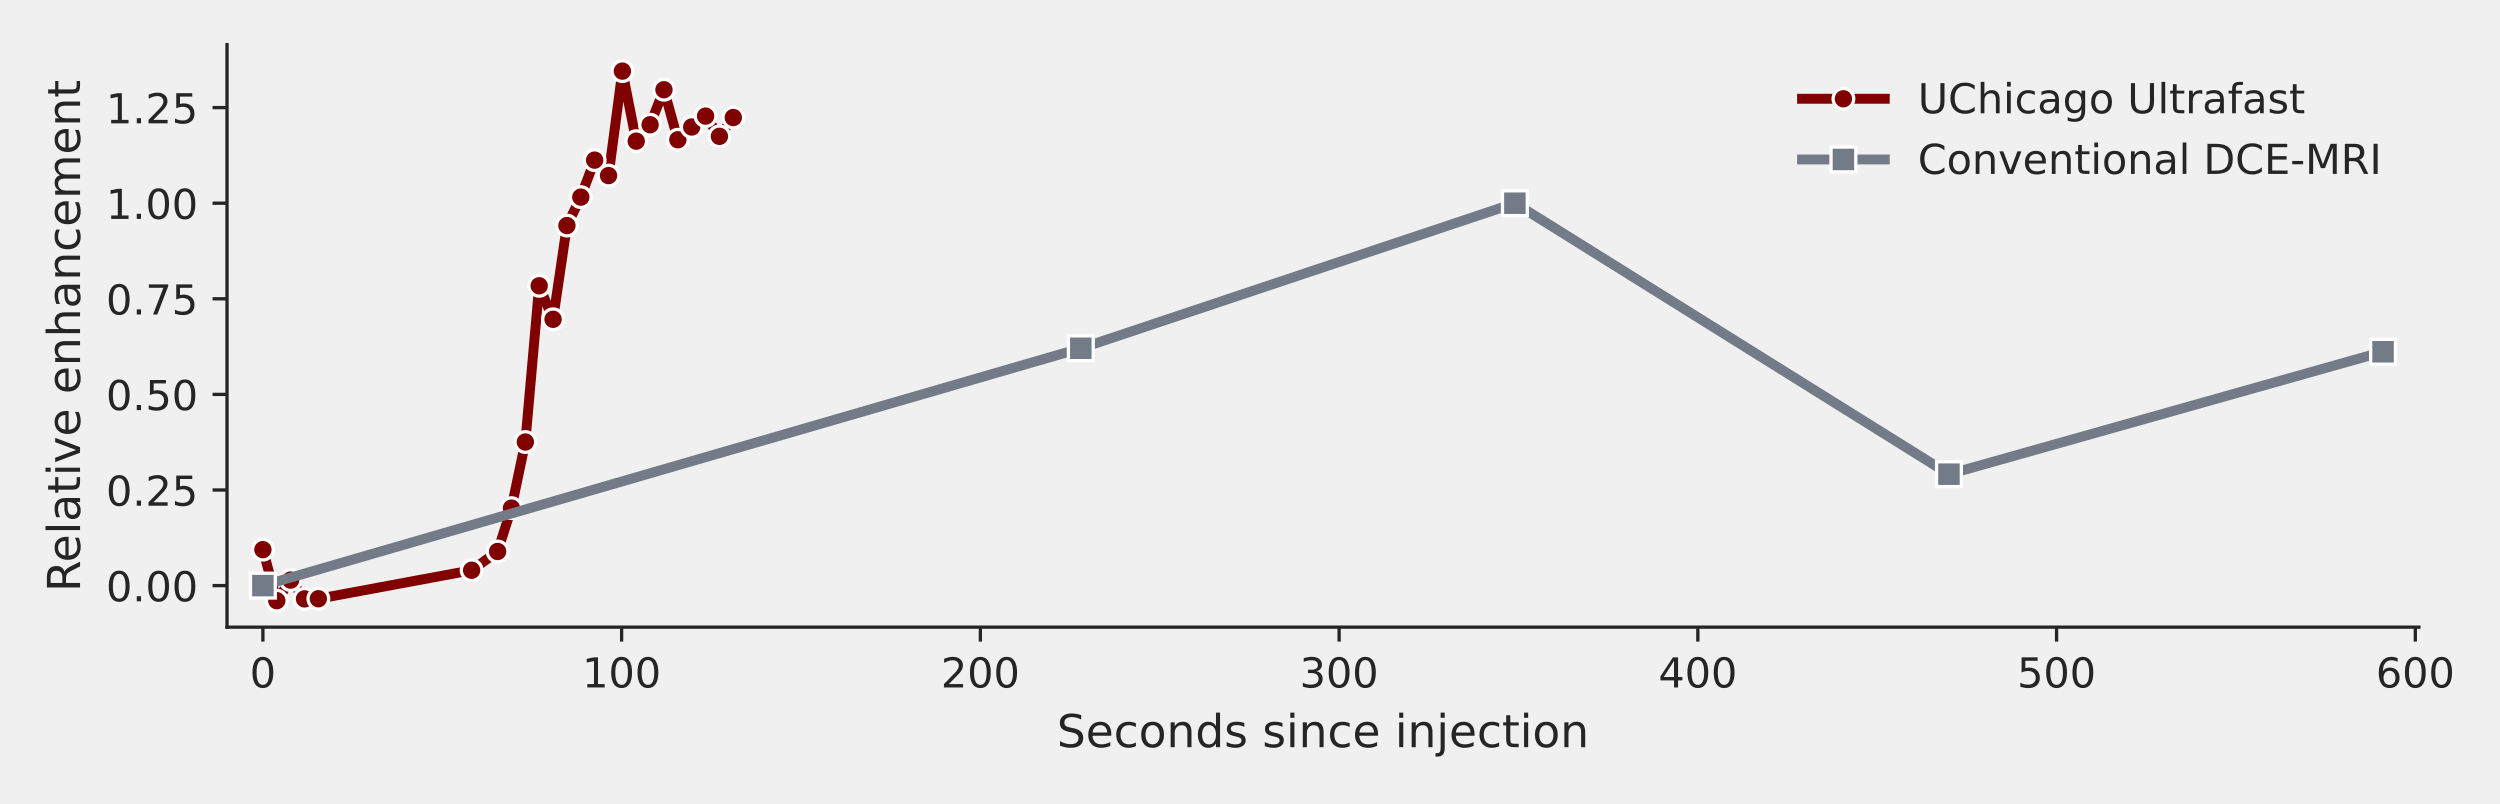
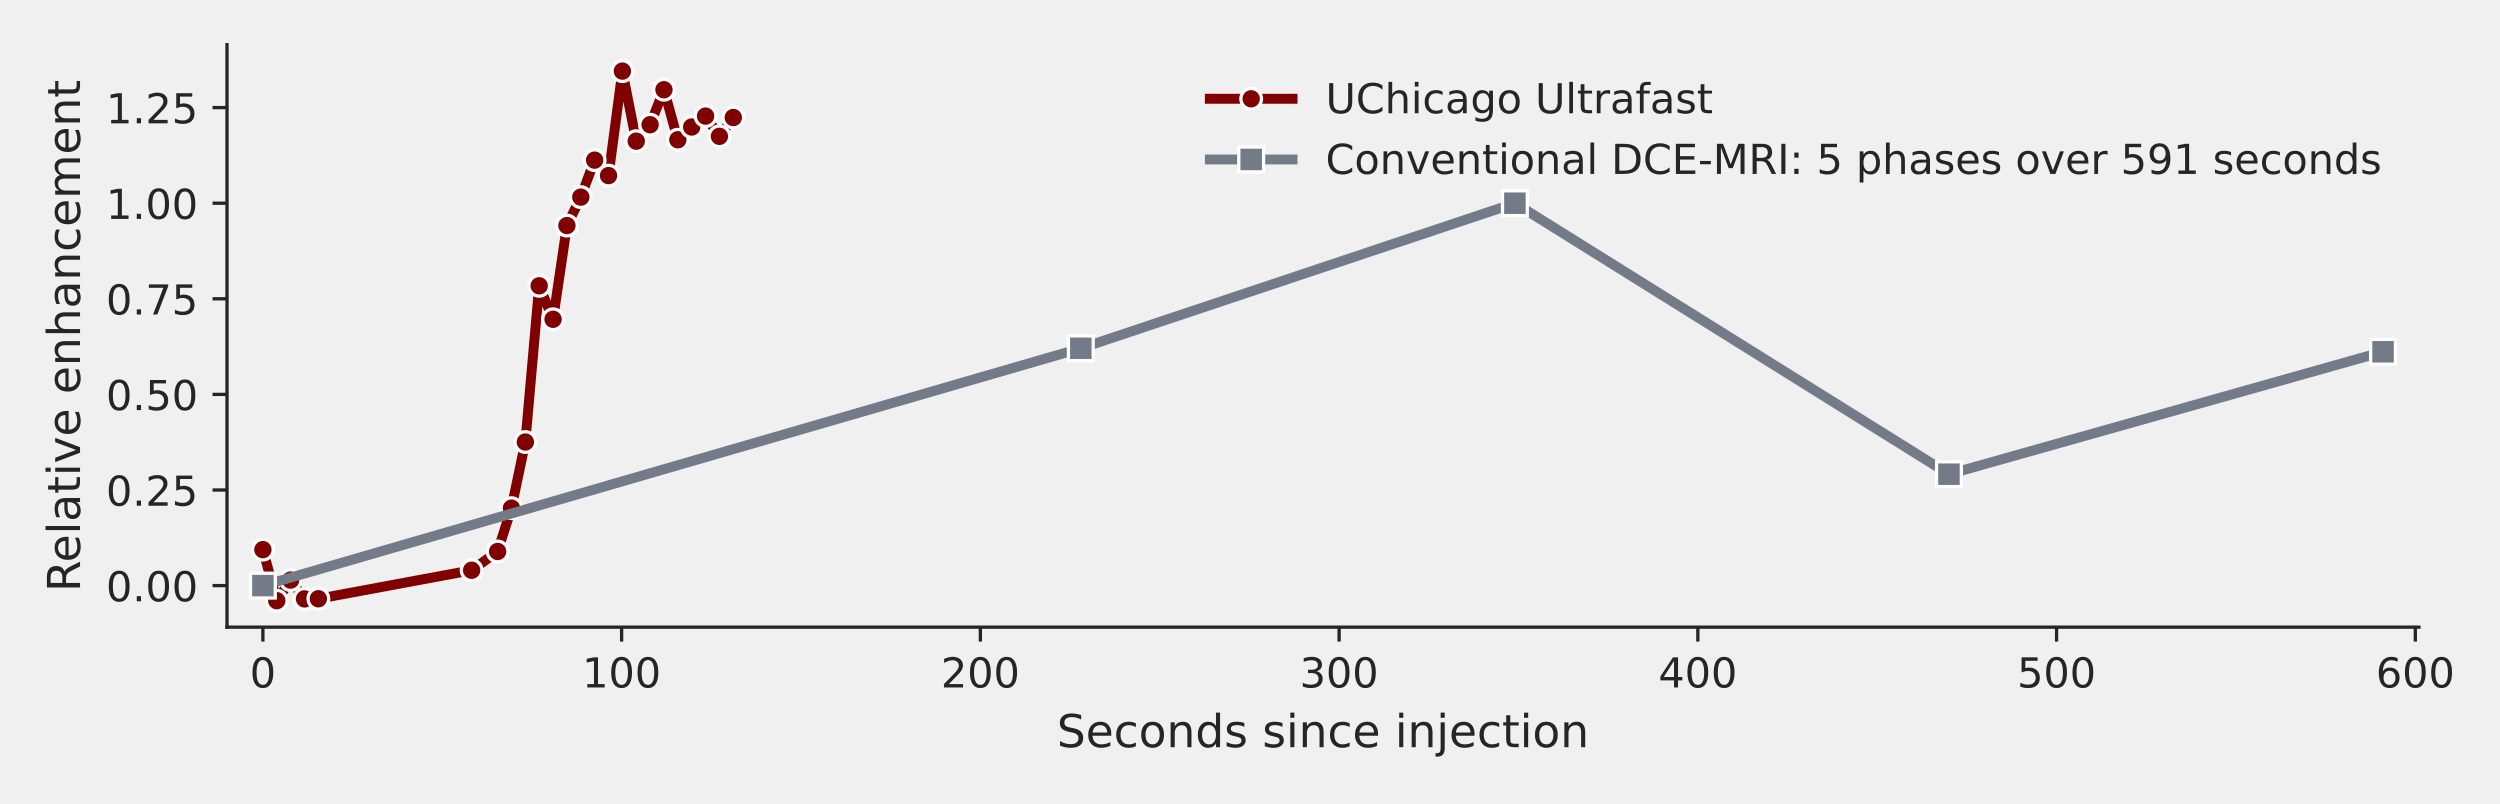
<svg xmlns="http://www.w3.org/2000/svg" xmlns:xlink="http://www.w3.org/1999/xlink" width="604.8pt" height="194.4pt" viewBox="0 0 604.8 194.4" version="1.1">
  <defs>
    <style type="text/css">*{stroke-linejoin: round; stroke-linecap: butt}</style>
  </defs>
  <g id="figure_1">
    <g id="patch_1">
      <path d="M 0 194.4  L 604.8 194.4  L 604.8 0  L 0 0  L 0 194.4  z " style="fill: none" />
    </g>
    <g id="axes_1">
      <g id="patch_2">
        <path d="M 54.92 151.72  L 585.182 151.72  L 585.182 10.8  L 54.92 10.8  L 54.92 151.72  z " style="fill: none" />
      </g>
      <g id="matplotlib.axis_1">
        <g id="xtick_1">
          <g id="line2d_1">
            <defs>
-               <path id="m7448706bf0" d="M 0 0  L 0 3.5  " style="stroke: #252525; stroke-width: 0.8" />
-             </defs>
-             <g>
-               <use xlink:href="#m7448706bf0" x="63.599" y="151.72" style="fill: #252525; stroke: #252525; stroke-width: 0.8" />
+               <path id="m798c599e7c" d="M 0 0  L 0 3.5  " style="stroke: #252525; stroke-width: 0.8" />
+             </defs>
+             <g>
+               <use xlink:href="#m798c599e7c" x="63.599" y="151.72" style="fill: #252525; stroke: #252525; stroke-width: 0.8" />
            </g>
          </g>
          <g id="text_1">
            <g style="fill: #252525" transform="translate(60.41734 166.3184) scale(0.1 -0.1)">
              <defs>
                <path id="DejaVuSans-30" d="M 2034 4250  Q 1547 4250 1301 3770  Q 1056 3291 1056 2328  Q 1056 1369 1301 889  Q 1547 409 2034 409  Q 2525 409 2770 889  Q 3016 1369 3016 2328  Q 3016 3291 2770 3770  Q 2525 4250 2034 4250  z M 2034 4750  Q 2819 4750 3233 4129  Q 3647 3509 3647 2328  Q 3647 1150 3233 529  Q 2819 -91 2034 -91  Q 1250 -91 836 529  Q 422 1150 422 2328  Q 422 3509 836 4129  Q 1250 4750 2034 4750  z " transform="scale(0.015625)" />
              </defs>
              <use xlink:href="#DejaVuSans-30" />
            </g>
          </g>
        </g>
        <g id="xtick_2">
          <g id="line2d_2">
            <g>
-               <use xlink:href="#m7448706bf0" x="150.385" y="151.72" style="fill: #252525; stroke: #252525; stroke-width: 0.8" />
+               <use xlink:href="#m798c599e7c" x="150.385" y="151.72" style="fill: #252525; stroke: #252525; stroke-width: 0.8" />
            </g>
          </g>
          <g id="text_2">
            <g style="fill: #252525" transform="translate(140.8408 166.3184) scale(0.1 -0.1)">
              <defs>
                <path id="DejaVuSans-31" d="M 794 531  L 1825 531  L 1825 4091  L 703 3866  L 703 4441  L 1819 4666  L 2450 4666  L 2450 531  L 3481 531  L 3481 0  L 794 0  L 794 531  z " transform="scale(0.015625)" />
              </defs>
              <use xlink:href="#DejaVuSans-31" />
              <use xlink:href="#DejaVuSans-30" x="63.623" />
              <use xlink:href="#DejaVuSans-30" x="127.246" />
            </g>
          </g>
        </g>
        <g id="xtick_3">
          <g id="line2d_3">
            <g>
-               <use xlink:href="#m7448706bf0" x="237.17" y="151.72" style="fill: #252525; stroke: #252525; stroke-width: 0.8" />
+               <use xlink:href="#m798c599e7c" x="237.17" y="151.72" style="fill: #252525; stroke: #252525; stroke-width: 0.8" />
            </g>
          </g>
          <g id="text_3">
            <g style="fill: #252525" transform="translate(227.6267 166.3184) scale(0.1 -0.1)">
              <defs>
                <path id="DejaVuSans-32" d="M 1228 531  L 3431 531  L 3431 0  L 469 0  L 469 531  Q 828 903 1448 1529  Q 2069 2156 2228 2338  Q 2531 2678 2651 2914  Q 2772 3150 2772 3378  Q 2772 3750 2511 3984  Q 2250 4219 1831 4219  Q 1534 4219 1204 4116  Q 875 4013 500 3803  L 500 4441  Q 881 4594 1212 4672  Q 1544 4750 1819 4750  Q 2544 4750 2975 4387  Q 3406 4025 3406 3419  Q 3406 3131 3298 2873  Q 3191 2616 2906 2266  Q 2828 2175 2409 1742  Q 1991 1309 1228 531  z " transform="scale(0.015625)" />
              </defs>
              <use xlink:href="#DejaVuSans-32" />
              <use xlink:href="#DejaVuSans-30" x="63.623" />
              <use xlink:href="#DejaVuSans-30" x="127.246" />
            </g>
          </g>
        </g>
        <g id="xtick_4">
          <g id="line2d_4">
            <g>
-               <use xlink:href="#m7448706bf0" x="323.956" y="151.72" style="fill: #252525; stroke: #252525; stroke-width: 0.8" />
+               <use xlink:href="#m798c599e7c" x="323.956" y="151.72" style="fill: #252525; stroke: #252525; stroke-width: 0.8" />
            </g>
          </g>
          <g id="text_4">
            <g style="fill: #252525" transform="translate(314.4127 166.3184) scale(0.1 -0.1)">
              <defs>
                <path id="DejaVuSans-33" d="M 2597 2516  Q 3050 2419 3304 2112  Q 3559 1806 3559 1356  Q 3559 666 3084 287  Q 2609 -91 1734 -91  Q 1441 -91 1130 -33  Q 819 25 488 141  L 488 750  Q 750 597 1062 519  Q 1375 441 1716 441  Q 2309 441 2620 675  Q 2931 909 2931 1356  Q 2931 1769 2642 2001  Q 2353 2234 1838 2234  L 1294 2234  L 1294 2753  L 1863 2753  Q 2328 2753 2575 2939  Q 2822 3125 2822 3475  Q 2822 3834 2567 4026  Q 2313 4219 1838 4219  Q 1578 4219 1281 4162  Q 984 4106 628 3988  L 628 4550  Q 988 4650 1302 4700  Q 1616 4750 1894 4750  Q 2613 4750 3031 4423  Q 3450 4097 3450 3541  Q 3450 3153 3228 2886  Q 3006 2619 2597 2516  z " transform="scale(0.015625)" />
              </defs>
              <use xlink:href="#DejaVuSans-33" />
              <use xlink:href="#DejaVuSans-30" x="63.623" />
              <use xlink:href="#DejaVuSans-30" x="127.246" />
            </g>
          </g>
        </g>
        <g id="xtick_5">
          <g id="line2d_5">
            <g>
-               <use xlink:href="#m7448706bf0" x="410.742" y="151.72" style="fill: #252525; stroke: #252525; stroke-width: 0.8" />
+               <use xlink:href="#m798c599e7c" x="410.742" y="151.72" style="fill: #252525; stroke: #252525; stroke-width: 0.8" />
            </g>
          </g>
          <g id="text_5">
            <g style="fill: #252525" transform="translate(401.1986 166.3184) scale(0.1 -0.1)">
              <defs>
                <path id="DejaVuSans-34" d="M 2419 4116  L 825 1625  L 2419 1625  L 2419 4116  z M 2253 4666  L 3047 4666  L 3047 1625  L 3713 1625  L 3713 1100  L 3047 1100  L 3047 0  L 2419 0  L 2419 1100  L 313 1100  L 313 1709  L 2253 4666  z " transform="scale(0.015625)" />
              </defs>
              <use xlink:href="#DejaVuSans-34" />
              <use xlink:href="#DejaVuSans-30" x="63.623" />
              <use xlink:href="#DejaVuSans-30" x="127.246" />
            </g>
          </g>
        </g>
        <g id="xtick_6">
          <g id="line2d_6">
            <g>
-               <use xlink:href="#m7448706bf0" x="497.528" y="151.72" style="fill: #252525; stroke: #252525; stroke-width: 0.8" />
+               <use xlink:href="#m798c599e7c" x="497.528" y="151.72" style="fill: #252525; stroke: #252525; stroke-width: 0.8" />
            </g>
          </g>
          <g id="text_6">
            <g style="fill: #252525" transform="translate(487.9846 166.3184) scale(0.1 -0.1)">
              <defs>
                <path id="DejaVuSans-35" d="M 691 4666  L 3169 4666  L 3169 4134  L 1269 4134  L 1269 2991  Q 1406 3038 1543 3061  Q 1681 3084 1819 3084  Q 2600 3084 3056 2656  Q 3513 2228 3513 1497  Q 3513 744 3044 326  Q 2575 -91 1722 -91  Q 1428 -91 1123 -41  Q 819 9 494 109  L 494 744  Q 775 591 1075 516  Q 1375 441 1709 441  Q 2250 441 2565 725  Q 2881 1009 2881 1497  Q 2881 1984 2565 2268  Q 2250 2553 1709 2553  Q 1456 2553 1204 2497  Q 953 2441 691 2322  L 691 4666  z " transform="scale(0.015625)" />
              </defs>
              <use xlink:href="#DejaVuSans-35" />
              <use xlink:href="#DejaVuSans-30" x="63.623" />
              <use xlink:href="#DejaVuSans-30" x="127.246" />
            </g>
          </g>
        </g>
        <g id="xtick_7">
          <g id="line2d_7">
            <g>
-               <use xlink:href="#m7448706bf0" x="584.314" y="151.72" style="fill: #252525; stroke: #252525; stroke-width: 0.8" />
+               <use xlink:href="#m798c599e7c" x="584.314" y="151.72" style="fill: #252525; stroke: #252525; stroke-width: 0.8" />
            </g>
          </g>
          <g id="text_7">
            <g style="fill: #252525" transform="translate(574.7705 166.3184) scale(0.1 -0.1)">
              <defs>
                <path id="DejaVuSans-36" d="M 2113 2584  Q 1688 2584 1439 2293  Q 1191 2003 1191 1497  Q 1191 994 1439 701  Q 1688 409 2113 409  Q 2538 409 2786 701  Q 3034 994 3034 1497  Q 3034 2003 2786 2293  Q 2538 2584 2113 2584  z M 3366 4563  L 3366 3988  Q 3128 4100 2886 4159  Q 2644 4219 2406 4219  Q 1781 4219 1451 3797  Q 1122 3375 1075 2522  Q 1259 2794 1537 2939  Q 1816 3084 2150 3084  Q 2853 3084 3261 2657  Q 3669 2231 3669 1497  Q 3669 778 3244 343  Q 2819 -91 2113 -91  Q 1303 -91 875 529  Q 447 1150 447 2328  Q 447 3434 972 4092  Q 1497 4750 2381 4750  Q 2619 4750 2861 4703  Q 3103 4656 3366 4563  z " transform="scale(0.015625)" />
              </defs>
              <use xlink:href="#DejaVuSans-36" />
              <use xlink:href="#DejaVuSans-30" x="63.623" />
              <use xlink:href="#DejaVuSans-30" x="127.246" />
            </g>
          </g>
        </g>
        <g id="text_8">
          <g style="fill: #252525" transform="translate(255.6753 180.7564) scale(0.11 -0.11)">
            <defs>
              <path id="DejaVuSans-53" d="M 3425 4513  L 3425 3897  Q 3066 4069 2747 4153  Q 2428 4238 2131 4238  Q 1616 4238 1336 4038  Q 1056 3838 1056 3469  Q 1056 3159 1242 3001  Q 1428 2844 1947 2747  L 2328 2669  Q 3034 2534 3370 2195  Q 3706 1856 3706 1288  Q 3706 609 3251 259  Q 2797 -91 1919 -91  Q 1588 -91 1214 -16  Q 841 59 441 206  L 441 856  Q 825 641 1194 531  Q 1563 422 1919 422  Q 2459 422 2753 634  Q 3047 847 3047 1241  Q 3047 1584 2836 1778  Q 2625 1972 2144 2069  L 1759 2144  Q 1053 2284 737 2584  Q 422 2884 422 3419  Q 422 4038 858 4394  Q 1294 4750 2059 4750  Q 2388 4750 2728 4690  Q 3069 4631 3425 4513  z " transform="scale(0.015625)" />
              <path id="DejaVuSans-65" d="M 3597 1894  L 3597 1613  L 953 1613  Q 991 1019 1311 708  Q 1631 397 2203 397  Q 2534 397 2845 478  Q 3156 559 3463 722  L 3463 178  Q 3153 47 2828 -22  Q 2503 -91 2169 -91  Q 1331 -91 842 396  Q 353 884 353 1716  Q 353 2575 817 3079  Q 1281 3584 2069 3584  Q 2775 3584 3186 3129  Q 3597 2675 3597 1894  z M 3022 2063  Q 3016 2534 2758 2815  Q 2500 3097 2075 3097  Q 1594 3097 1305 2825  Q 1016 2553 972 2059  L 3022 2063  z " transform="scale(0.015625)" />
              <path id="DejaVuSans-63" d="M 3122 3366  L 3122 2828  Q 2878 2963 2633 3030  Q 2388 3097 2138 3097  Q 1578 3097 1268 2742  Q 959 2388 959 1747  Q 959 1106 1268 751  Q 1578 397 2138 397  Q 2388 397 2633 464  Q 2878 531 3122 666  L 3122 134  Q 2881 22 2623 -34  Q 2366 -91 2075 -91  Q 1284 -91 818 406  Q 353 903 353 1747  Q 353 2603 823 3093  Q 1294 3584 2113 3584  Q 2378 3584 2631 3529  Q 2884 3475 3122 3366  z " transform="scale(0.015625)" />
              <path id="DejaVuSans-6f" d="M 1959 3097  Q 1497 3097 1228 2736  Q 959 2375 959 1747  Q 959 1119 1226 758  Q 1494 397 1959 397  Q 2419 397 2687 759  Q 2956 1122 2956 1747  Q 2956 2369 2687 2733  Q 2419 3097 1959 3097  z M 1959 3584  Q 2709 3584 3137 3096  Q 3566 2609 3566 1747  Q 3566 888 3137 398  Q 2709 -91 1959 -91  Q 1206 -91 779 398  Q 353 888 353 1747  Q 353 2609 779 3096  Q 1206 3584 1959 3584  z " transform="scale(0.015625)" />
              <path id="DejaVuSans-6e" d="M 3513 2113  L 3513 0  L 2938 0  L 2938 2094  Q 2938 2591 2744 2837  Q 2550 3084 2163 3084  Q 1697 3084 1428 2787  Q 1159 2491 1159 1978  L 1159 0  L 581 0  L 581 3500  L 1159 3500  L 1159 2956  Q 1366 3272 1645 3428  Q 1925 3584 2291 3584  Q 2894 3584 3203 3211  Q 3513 2838 3513 2113  z " transform="scale(0.015625)" />
              <path id="DejaVuSans-64" d="M 2906 2969  L 2906 4863  L 3481 4863  L 3481 0  L 2906 0  L 2906 525  Q 2725 213 2448 61  Q 2172 -91 1784 -91  Q 1150 -91 751 415  Q 353 922 353 1747  Q 353 2572 751 3078  Q 1150 3584 1784 3584  Q 2172 3584 2448 3432  Q 2725 3281 2906 2969  z M 947 1747  Q 947 1113 1208 752  Q 1469 391 1925 391  Q 2381 391 2643 752  Q 2906 1113 2906 1747  Q 2906 2381 2643 2742  Q 2381 3103 1925 3103  Q 1469 3103 1208 2742  Q 947 2381 947 1747  z " transform="scale(0.015625)" />
              <path id="DejaVuSans-73" d="M 2834 3397  L 2834 2853  Q 2591 2978 2328 3040  Q 2066 3103 1784 3103  Q 1356 3103 1142 2972  Q 928 2841 928 2578  Q 928 2378 1081 2264  Q 1234 2150 1697 2047  L 1894 2003  Q 2506 1872 2764 1633  Q 3022 1394 3022 966  Q 3022 478 2636 193  Q 2250 -91 1575 -91  Q 1294 -91 989 -36  Q 684 19 347 128  L 347 722  Q 666 556 975 473  Q 1284 391 1588 391  Q 1994 391 2212 530  Q 2431 669 2431 922  Q 2431 1156 2273 1281  Q 2116 1406 1581 1522  L 1381 1569  Q 847 1681 609 1914  Q 372 2147 372 2553  Q 372 3047 722 3315  Q 1072 3584 1716 3584  Q 2034 3584 2315 3537  Q 2597 3491 2834 3397  z " transform="scale(0.015625)" />
              <path id="DejaVuSans-20" transform="scale(0.015625)" />
              <path id="DejaVuSans-69" d="M 603 3500  L 1178 3500  L 1178 0  L 603 0  L 603 3500  z M 603 4863  L 1178 4863  L 1178 4134  L 603 4134  L 603 4863  z " transform="scale(0.015625)" />
              <path id="DejaVuSans-6a" d="M 603 3500  L 1178 3500  L 1178 -63  Q 1178 -731 923 -1031  Q 669 -1331 103 -1331  L -116 -1331  L -116 -844  L 38 -844  Q 366 -844 484 -692  Q 603 -541 603 -63  L 603 3500  z M 603 4863  L 1178 4863  L 1178 4134  L 603 4134  L 603 4863  z " transform="scale(0.015625)" />
              <path id="DejaVuSans-74" d="M 1172 4494  L 1172 3500  L 2356 3500  L 2356 3053  L 1172 3053  L 1172 1153  Q 1172 725 1289 603  Q 1406 481 1766 481  L 2356 481  L 2356 0  L 1766 0  Q 1100 0 847 248  Q 594 497 594 1153  L 594 3053  L 172 3053  L 172 3500  L 594 3500  L 594 4494  L 1172 4494  z " transform="scale(0.015625)" />
            </defs>
            <use xlink:href="#DejaVuSans-53" />
            <use xlink:href="#DejaVuSans-65" x="63.477" />
            <use xlink:href="#DejaVuSans-63" x="125" />
            <use xlink:href="#DejaVuSans-6f" x="179.98" />
            <use xlink:href="#DejaVuSans-6e" x="241.162" />
            <use xlink:href="#DejaVuSans-64" x="304.541" />
            <use xlink:href="#DejaVuSans-73" x="368.018" />
            <use xlink:href="#DejaVuSans-20" x="420.117" />
            <use xlink:href="#DejaVuSans-73" x="451.904" />
            <use xlink:href="#DejaVuSans-69" x="504.004" />
            <use xlink:href="#DejaVuSans-6e" x="531.787" />
            <use xlink:href="#DejaVuSans-63" x="595.166" />
            <use xlink:href="#DejaVuSans-65" x="650.146" />
            <use xlink:href="#DejaVuSans-20" x="711.67" />
            <use xlink:href="#DejaVuSans-69" x="743.457" />
            <use xlink:href="#DejaVuSans-6e" x="771.24" />
            <use xlink:href="#DejaVuSans-6a" x="834.619" />
            <use xlink:href="#DejaVuSans-65" x="862.402" />
            <use xlink:href="#DejaVuSans-63" x="923.926" />
            <use xlink:href="#DejaVuSans-74" x="978.906" />
            <use xlink:href="#DejaVuSans-69" x="1018.115" />
            <use xlink:href="#DejaVuSans-6f" x="1045.898" />
            <use xlink:href="#DejaVuSans-6e" x="1107.08" />
          </g>
        </g>
      </g>
      <g id="matplotlib.axis_2">
        <g id="ytick_1">
          <g id="line2d_8">
            <defs>
-               <path id="mb93d630fd1" d="M 0 0  L -3.5 0  " style="stroke: #252525; stroke-width: 0.8" />
-             </defs>
-             <g>
-               <use xlink:href="#mb93d630fd1" x="54.92" y="141.67" style="fill: #252525; stroke: #252525; stroke-width: 0.8" />
+               <path id="mb9d40b443a" d="M 0 0  L -3.5 0  " style="stroke: #252525; stroke-width: 0.8" />
+             </defs>
+             <g>
+               <use xlink:href="#mb9d40b443a" x="54.92" y="141.67" style="fill: #252525; stroke: #252525; stroke-width: 0.8" />
            </g>
          </g>
          <g id="text_9">
            <g style="fill: #252525" transform="translate(25.65438 145.4688) scale(0.1 -0.1)">
              <defs>
                <path id="DejaVuSans-2e" d="M 684 794  L 1344 794  L 1344 0  L 684 0  L 684 794  z " transform="scale(0.015625)" />
              </defs>
              <use xlink:href="#DejaVuSans-30" />
              <use xlink:href="#DejaVuSans-2e" x="63.623" />
              <use xlink:href="#DejaVuSans-30" x="95.41" />
              <use xlink:href="#DejaVuSans-30" x="159.033" />
            </g>
          </g>
        </g>
        <g id="ytick_2">
          <g id="line2d_9">
            <g>
-               <use xlink:href="#mb93d630fd1" x="54.92" y="118.542" style="fill: #252525; stroke: #252525; stroke-width: 0.8" />
+               <use xlink:href="#mb9d40b443a" x="54.92" y="118.542" style="fill: #252525; stroke: #252525; stroke-width: 0.8" />
            </g>
          </g>
          <g id="text_10">
            <g style="fill: #252525" transform="translate(25.65438 122.3411) scale(0.1 -0.1)">
              <use xlink:href="#DejaVuSans-30" />
              <use xlink:href="#DejaVuSans-2e" x="63.623" />
              <use xlink:href="#DejaVuSans-32" x="95.41" />
              <use xlink:href="#DejaVuSans-35" x="159.033" />
            </g>
          </g>
        </g>
        <g id="ytick_3">
          <g id="line2d_10">
            <g>
-               <use xlink:href="#mb93d630fd1" x="54.92" y="95.414" style="fill: #252525; stroke: #252525; stroke-width: 0.8" />
+               <use xlink:href="#mb9d40b443a" x="54.92" y="95.414" style="fill: #252525; stroke: #252525; stroke-width: 0.8" />
            </g>
          </g>
          <g id="text_11">
            <g style="fill: #252525" transform="translate(25.65438 99.21339) scale(0.1 -0.1)">
              <use xlink:href="#DejaVuSans-30" />
              <use xlink:href="#DejaVuSans-2e" x="63.623" />
              <use xlink:href="#DejaVuSans-35" x="95.41" />
              <use xlink:href="#DejaVuSans-30" x="159.033" />
            </g>
          </g>
        </g>
        <g id="ytick_4">
          <g id="line2d_11">
            <g>
-               <use xlink:href="#mb93d630fd1" x="54.92" y="72.286" style="fill: #252525; stroke: #252525; stroke-width: 0.8" />
+               <use xlink:href="#mb9d40b443a" x="54.92" y="72.286" style="fill: #252525; stroke: #252525; stroke-width: 0.8" />
            </g>
          </g>
          <g id="text_12">
            <g style="fill: #252525" transform="translate(25.65438 76.08566) scale(0.1 -0.1)">
              <defs>
                <path id="DejaVuSans-37" d="M 525 4666  L 3525 4666  L 3525 4397  L 1831 0  L 1172 0  L 2766 4134  L 525 4134  L 525 4666  z " transform="scale(0.015625)" />
              </defs>
              <use xlink:href="#DejaVuSans-30" />
              <use xlink:href="#DejaVuSans-2e" x="63.623" />
              <use xlink:href="#DejaVuSans-37" x="95.41" />
              <use xlink:href="#DejaVuSans-35" x="159.033" />
            </g>
          </g>
        </g>
        <g id="ytick_5">
          <g id="line2d_12">
            <g>
-               <use xlink:href="#mb93d630fd1" x="54.92" y="49.159" style="fill: #252525; stroke: #252525; stroke-width: 0.8" />
+               <use xlink:href="#mb9d40b443a" x="54.92" y="49.159" style="fill: #252525; stroke: #252525; stroke-width: 0.8" />
            </g>
          </g>
          <g id="text_13">
            <g style="fill: #252525" transform="translate(25.65438 52.95794) scale(0.1 -0.1)">
              <use xlink:href="#DejaVuSans-31" />
              <use xlink:href="#DejaVuSans-2e" x="63.623" />
              <use xlink:href="#DejaVuSans-30" x="95.41" />
              <use xlink:href="#DejaVuSans-30" x="159.033" />
            </g>
          </g>
        </g>
        <g id="ytick_6">
          <g id="line2d_13">
            <g>
-               <use xlink:href="#mb93d630fd1" x="54.92" y="26.031" style="fill: #252525; stroke: #252525; stroke-width: 0.8" />
+               <use xlink:href="#mb9d40b443a" x="54.92" y="26.031" style="fill: #252525; stroke: #252525; stroke-width: 0.8" />
            </g>
          </g>
          <g id="text_14">
            <g style="fill: #252525" transform="translate(25.65438 29.83021) scale(0.1 -0.1)">
              <use xlink:href="#DejaVuSans-31" />
              <use xlink:href="#DejaVuSans-2e" x="63.623" />
              <use xlink:href="#DejaVuSans-32" x="95.41" />
              <use xlink:href="#DejaVuSans-35" x="159.033" />
            </g>
          </g>
        </g>
        <g id="text_15">
          <g style="fill: #252525" transform="translate(19.36672 143.1917) rotate(-90) scale(0.11 -0.11)">
            <defs>
              <path id="DejaVuSans-52" d="M 2841 2188  Q 3044 2119 3236 1894  Q 3428 1669 3622 1275  L 4263 0  L 3584 0  L 2988 1197  Q 2756 1666 2539 1819  Q 2322 1972 1947 1972  L 1259 1972  L 1259 0  L 628 0  L 628 4666  L 2053 4666  Q 2853 4666 3247 4331  Q 3641 3997 3641 3322  Q 3641 2881 3436 2590  Q 3231 2300 2841 2188  z M 1259 4147  L 1259 2491  L 2053 2491  Q 2509 2491 2742 2702  Q 2975 2913 2975 3322  Q 2975 3731 2742 3939  Q 2509 4147 2053 4147  L 1259 4147  z " transform="scale(0.015625)" />
              <path id="DejaVuSans-6c" d="M 603 4863  L 1178 4863  L 1178 0  L 603 0  L 603 4863  z " transform="scale(0.015625)" />
              <path id="DejaVuSans-61" d="M 2194 1759  Q 1497 1759 1228 1600  Q 959 1441 959 1056  Q 959 750 1161 570  Q 1363 391 1709 391  Q 2188 391 2477 730  Q 2766 1069 2766 1631  L 2766 1759  L 2194 1759  z M 3341 1997  L 3341 0  L 2766 0  L 2766 531  Q 2569 213 2275 61  Q 1981 -91 1556 -91  Q 1019 -91 701 211  Q 384 513 384 1019  Q 384 1609 779 1909  Q 1175 2209 1959 2209  L 2766 2209  L 2766 2266  Q 2766 2663 2505 2880  Q 2244 3097 1772 3097  Q 1472 3097 1187 3025  Q 903 2953 641 2809  L 641 3341  Q 956 3463 1253 3523  Q 1550 3584 1831 3584  Q 2591 3584 2966 3190  Q 3341 2797 3341 1997  z " transform="scale(0.015625)" />
              <path id="DejaVuSans-76" d="M 191 3500  L 800 3500  L 1894 563  L 2988 3500  L 3597 3500  L 2284 0  L 1503 0  L 191 3500  z " transform="scale(0.015625)" />
              <path id="DejaVuSans-68" d="M 3513 2113  L 3513 0  L 2938 0  L 2938 2094  Q 2938 2591 2744 2837  Q 2550 3084 2163 3084  Q 1697 3084 1428 2787  Q 1159 2491 1159 1978  L 1159 0  L 581 0  L 581 4863  L 1159 4863  L 1159 2956  Q 1366 3272 1645 3428  Q 1925 3584 2291 3584  Q 2894 3584 3203 3211  Q 3513 2838 3513 2113  z " transform="scale(0.015625)" />
              <path id="DejaVuSans-6d" d="M 3328 2828  Q 3544 3216 3844 3400  Q 4144 3584 4550 3584  Q 5097 3584 5394 3201  Q 5691 2819 5691 2113  L 5691 0  L 5113 0  L 5113 2094  Q 5113 2597 4934 2840  Q 4756 3084 4391 3084  Q 3944 3084 3684 2787  Q 3425 2491 3425 1978  L 3425 0  L 2847 0  L 2847 2094  Q 2847 2600 2669 2842  Q 2491 3084 2119 3084  Q 1678 3084 1418 2786  Q 1159 2488 1159 1978  L 1159 0  L 581 0  L 581 3500  L 1159 3500  L 1159 2956  Q 1356 3278 1631 3431  Q 1906 3584 2284 3584  Q 2666 3584 2933 3390  Q 3200 3197 3328 2828  z " transform="scale(0.015625)" />
            </defs>
            <use xlink:href="#DejaVuSans-52" />
            <use xlink:href="#DejaVuSans-65" x="64.982" />
            <use xlink:href="#DejaVuSans-6c" x="126.506" />
            <use xlink:href="#DejaVuSans-61" x="154.289" />
            <use xlink:href="#DejaVuSans-74" x="215.568" />
            <use xlink:href="#DejaVuSans-69" x="254.777" />
            <use xlink:href="#DejaVuSans-76" x="282.561" />
            <use xlink:href="#DejaVuSans-65" x="341.74" />
            <use xlink:href="#DejaVuSans-20" x="403.264" />
            <use xlink:href="#DejaVuSans-65" x="435.051" />
            <use xlink:href="#DejaVuSans-6e" x="496.574" />
            <use xlink:href="#DejaVuSans-68" x="559.953" />
            <use xlink:href="#DejaVuSans-61" x="623.332" />
            <use xlink:href="#DejaVuSans-6e" x="684.611" />
            <use xlink:href="#DejaVuSans-63" x="747.99" />
            <use xlink:href="#DejaVuSans-65" x="802.971" />
            <use xlink:href="#DejaVuSans-6d" x="864.494" />
            <use xlink:href="#DejaVuSans-65" x="961.906" />
            <use xlink:href="#DejaVuSans-6e" x="1023.43" />
            <use xlink:href="#DejaVuSans-74" x="1086.809" />
          </g>
        </g>
      </g>
      <g id="patch_3">
        <path d="M 54.92 151.72  L 54.92 10.8  " style="fill: none; stroke: #252525; stroke-width: 0.8; stroke-linejoin: miter; stroke-linecap: square" />
      </g>
      <g id="patch_4">
        <path d="M 54.92 151.72  L 585.182 151.72  " style="fill: none; stroke: #252525; stroke-width: 0.8; stroke-linejoin: miter; stroke-linecap: square" />
      </g>
      <g id="line2d_14">
-         <path d="M 63.599 132.969  L 66.957 145.315  L 70.307 140.332  L 73.666 144.883  L 77.016 144.849  L 114.099 137.953  L 120.383 133.418  L 123.733 122.934  L 127.091 106.934  L 130.441 69.139  L 133.8 77.243  L 137.15 54.57  L 140.508 47.69  L 143.858 38.741  L 147.217 42.482  L 150.567 17.205  L 153.917 34.154  L 157.275 30.172  L 160.625 21.706  L 163.984 33.81  L 167.334 30.723  L 170.692 28.086  L 174.042 32.982  L 177.401 28.431  " clip-path="url(#pd6e0d0abf7)" style="fill: none; stroke: #800000; stroke-width: 2.4; stroke-linecap: square" />
+         <path d="M 63.599 132.969  L 66.957 145.315  L 70.307 140.332  L 73.666 144.883  L 77.016 144.849  L 114.099 137.953  L 120.383 133.418  L 123.733 122.934  L 127.091 106.934  L 130.441 69.139  L 133.8 77.243  L 137.15 54.57  L 140.508 47.69  L 143.858 38.741  L 147.217 42.482  L 150.567 17.205  L 153.917 34.154  L 157.275 30.172  L 160.625 21.706  L 163.984 33.81  L 167.334 30.723  L 170.692 28.086  L 174.042 32.982  L 177.401 28.431  " clip-path="url(#p85efd69f2c)" style="fill: none; stroke: #800000; stroke-width: 2.4; stroke-linecap: square" />
        <defs>
-           <path id="m8b494db0bf" d="M 0 2.5  C 0.663 2.5 1.299 2.237 1.768 1.768  C 2.237 1.299 2.5 0.663 2.5 0  C 2.5 -0.663 2.237 -1.299 1.768 -1.768  C 1.299 -2.237 0.663 -2.5 0 -2.5  C -0.663 -2.5 -1.299 -2.237 -1.768 -1.768  C -2.237 -1.299 -2.5 -0.663 -2.5 0  C -2.5 0.663 -2.237 1.299 -1.768 1.768  C -1.299 2.237 -0.663 2.5 0 2.5  z " style="stroke: #ffffff; stroke-width: 0.8" />
+           <path id="md8ae3bc20e" d="M 0 2.5  C 0.663 2.5 1.299 2.237 1.768 1.768  C 2.237 1.299 2.5 0.663 2.5 0  C 2.5 -0.663 2.237 -1.299 1.768 -1.768  C 1.299 -2.237 0.663 -2.5 0 -2.5  C -0.663 -2.5 -1.299 -2.237 -1.768 -1.768  C -2.237 -1.299 -2.5 -0.663 -2.5 0  C -2.5 0.663 -2.237 1.299 -1.768 1.768  C -1.299 2.237 -0.663 2.5 0 2.5  z " style="stroke: #ffffff; stroke-width: 0.8" />
        </defs>
-         <g clip-path="url(#pd6e0d0abf7)">
-           <use xlink:href="#m8b494db0bf" x="63.599" y="132.969" style="fill: #800000; stroke: #ffffff; stroke-width: 0.8" />
-           <use xlink:href="#m8b494db0bf" x="66.957" y="145.315" style="fill: #800000; stroke: #ffffff; stroke-width: 0.8" />
-           <use xlink:href="#m8b494db0bf" x="70.307" y="140.332" style="fill: #800000; stroke: #ffffff; stroke-width: 0.8" />
-           <use xlink:href="#m8b494db0bf" x="73.666" y="144.883" style="fill: #800000; stroke: #ffffff; stroke-width: 0.8" />
-           <use xlink:href="#m8b494db0bf" x="77.016" y="144.849" style="fill: #800000; stroke: #ffffff; stroke-width: 0.8" />
-           <use xlink:href="#m8b494db0bf" x="114.099" y="137.953" style="fill: #800000; stroke: #ffffff; stroke-width: 0.8" />
-           <use xlink:href="#m8b494db0bf" x="120.383" y="133.418" style="fill: #800000; stroke: #ffffff; stroke-width: 0.8" />
-           <use xlink:href="#m8b494db0bf" x="123.733" y="122.934" style="fill: #800000; stroke: #ffffff; stroke-width: 0.8" />
-           <use xlink:href="#m8b494db0bf" x="127.091" y="106.934" style="fill: #800000; stroke: #ffffff; stroke-width: 0.8" />
-           <use xlink:href="#m8b494db0bf" x="130.441" y="69.139" style="fill: #800000; stroke: #ffffff; stroke-width: 0.8" />
-           <use xlink:href="#m8b494db0bf" x="133.8" y="77.243" style="fill: #800000; stroke: #ffffff; stroke-width: 0.8" />
-           <use xlink:href="#m8b494db0bf" x="137.15" y="54.57" style="fill: #800000; stroke: #ffffff; stroke-width: 0.8" />
-           <use xlink:href="#m8b494db0bf" x="140.508" y="47.69" style="fill: #800000; stroke: #ffffff; stroke-width: 0.8" />
-           <use xlink:href="#m8b494db0bf" x="143.858" y="38.741" style="fill: #800000; stroke: #ffffff; stroke-width: 0.8" />
-           <use xlink:href="#m8b494db0bf" x="147.217" y="42.482" style="fill: #800000; stroke: #ffffff; stroke-width: 0.8" />
-           <use xlink:href="#m8b494db0bf" x="150.567" y="17.205" style="fill: #800000; stroke: #ffffff; stroke-width: 0.8" />
-           <use xlink:href="#m8b494db0bf" x="153.917" y="34.154" style="fill: #800000; stroke: #ffffff; stroke-width: 0.8" />
-           <use xlink:href="#m8b494db0bf" x="157.275" y="30.172" style="fill: #800000; stroke: #ffffff; stroke-width: 0.8" />
-           <use xlink:href="#m8b494db0bf" x="160.625" y="21.706" style="fill: #800000; stroke: #ffffff; stroke-width: 0.8" />
-           <use xlink:href="#m8b494db0bf" x="163.984" y="33.81" style="fill: #800000; stroke: #ffffff; stroke-width: 0.8" />
-           <use xlink:href="#m8b494db0bf" x="167.334" y="30.723" style="fill: #800000; stroke: #ffffff; stroke-width: 0.8" />
-           <use xlink:href="#m8b494db0bf" x="170.692" y="28.086" style="fill: #800000; stroke: #ffffff; stroke-width: 0.8" />
-           <use xlink:href="#m8b494db0bf" x="174.042" y="32.982" style="fill: #800000; stroke: #ffffff; stroke-width: 0.8" />
-           <use xlink:href="#m8b494db0bf" x="177.401" y="28.431" style="fill: #800000; stroke: #ffffff; stroke-width: 0.8" />
+         <g clip-path="url(#p85efd69f2c)">
+           <use xlink:href="#md8ae3bc20e" x="63.599" y="132.969" style="fill: #800000; stroke: #ffffff; stroke-width: 0.8" />
+           <use xlink:href="#md8ae3bc20e" x="66.957" y="145.315" style="fill: #800000; stroke: #ffffff; stroke-width: 0.8" />
+           <use xlink:href="#md8ae3bc20e" x="70.307" y="140.332" style="fill: #800000; stroke: #ffffff; stroke-width: 0.8" />
+           <use xlink:href="#md8ae3bc20e" x="73.666" y="144.883" style="fill: #800000; stroke: #ffffff; stroke-width: 0.8" />
+           <use xlink:href="#md8ae3bc20e" x="77.016" y="144.849" style="fill: #800000; stroke: #ffffff; stroke-width: 0.8" />
+           <use xlink:href="#md8ae3bc20e" x="114.099" y="137.953" style="fill: #800000; stroke: #ffffff; stroke-width: 0.8" />
+           <use xlink:href="#md8ae3bc20e" x="120.383" y="133.418" style="fill: #800000; stroke: #ffffff; stroke-width: 0.8" />
+           <use xlink:href="#md8ae3bc20e" x="123.733" y="122.934" style="fill: #800000; stroke: #ffffff; stroke-width: 0.8" />
+           <use xlink:href="#md8ae3bc20e" x="127.091" y="106.934" style="fill: #800000; stroke: #ffffff; stroke-width: 0.8" />
+           <use xlink:href="#md8ae3bc20e" x="130.441" y="69.139" style="fill: #800000; stroke: #ffffff; stroke-width: 0.8" />
+           <use xlink:href="#md8ae3bc20e" x="133.8" y="77.243" style="fill: #800000; stroke: #ffffff; stroke-width: 0.8" />
+           <use xlink:href="#md8ae3bc20e" x="137.15" y="54.57" style="fill: #800000; stroke: #ffffff; stroke-width: 0.8" />
+           <use xlink:href="#md8ae3bc20e" x="140.508" y="47.69" style="fill: #800000; stroke: #ffffff; stroke-width: 0.8" />
+           <use xlink:href="#md8ae3bc20e" x="143.858" y="38.741" style="fill: #800000; stroke: #ffffff; stroke-width: 0.8" />
+           <use xlink:href="#md8ae3bc20e" x="147.217" y="42.482" style="fill: #800000; stroke: #ffffff; stroke-width: 0.8" />
+           <use xlink:href="#md8ae3bc20e" x="150.567" y="17.205" style="fill: #800000; stroke: #ffffff; stroke-width: 0.8" />
+           <use xlink:href="#md8ae3bc20e" x="153.917" y="34.154" style="fill: #800000; stroke: #ffffff; stroke-width: 0.8" />
+           <use xlink:href="#md8ae3bc20e" x="157.275" y="30.172" style="fill: #800000; stroke: #ffffff; stroke-width: 0.8" />
+           <use xlink:href="#md8ae3bc20e" x="160.625" y="21.706" style="fill: #800000; stroke: #ffffff; stroke-width: 0.8" />
+           <use xlink:href="#md8ae3bc20e" x="163.984" y="33.81" style="fill: #800000; stroke: #ffffff; stroke-width: 0.8" />
+           <use xlink:href="#md8ae3bc20e" x="167.334" y="30.723" style="fill: #800000; stroke: #ffffff; stroke-width: 0.8" />
+           <use xlink:href="#md8ae3bc20e" x="170.692" y="28.086" style="fill: #800000; stroke: #ffffff; stroke-width: 0.8" />
+           <use xlink:href="#md8ae3bc20e" x="174.042" y="32.982" style="fill: #800000; stroke: #ffffff; stroke-width: 0.8" />
+           <use xlink:href="#md8ae3bc20e" x="177.401" y="28.431" style="fill: #800000; stroke: #ffffff; stroke-width: 0.8" />
        </g>
      </g>
      <g id="line2d_15">
-         <path d="M 63.599 141.67  L 261.471 84.257  L 366.482 49.159  L 471.493 114.712  L 576.504 85.099  " clip-path="url(#pd6e0d0abf7)" style="fill: none; stroke: #737b88; stroke-width: 2.4; stroke-linecap: square" />
+         <path d="M 63.599 141.67  L 261.471 84.257  L 366.482 49.159  L 471.493 114.712  L 576.504 85.099  " clip-path="url(#p85efd69f2c)" style="fill: none; stroke: #737b88; stroke-width: 2.4; stroke-linecap: square" />
        <defs>
-           <path id="m7770cd4aed" d="M -3 3  L 3 3  L 3 -3  L -3 -3  z " style="stroke: #ffffff; stroke-width: 0.8; stroke-linejoin: miter" />
+           <path id="m618c99de3e" d="M -3 3  L 3 3  L 3 -3  L -3 -3  z " style="stroke: #ffffff; stroke-width: 0.8; stroke-linejoin: miter" />
        </defs>
-         <g clip-path="url(#pd6e0d0abf7)">
-           <use xlink:href="#m7770cd4aed" x="63.599" y="141.67" style="fill: #737b88; stroke: #ffffff; stroke-width: 0.8; stroke-linejoin: miter" />
-           <use xlink:href="#m7770cd4aed" x="261.471" y="84.257" style="fill: #737b88; stroke: #ffffff; stroke-width: 0.8; stroke-linejoin: miter" />
-           <use xlink:href="#m7770cd4aed" x="366.482" y="49.159" style="fill: #737b88; stroke: #ffffff; stroke-width: 0.8; stroke-linejoin: miter" />
-           <use xlink:href="#m7770cd4aed" x="471.493" y="114.712" style="fill: #737b88; stroke: #ffffff; stroke-width: 0.8; stroke-linejoin: miter" />
-           <use xlink:href="#m7770cd4aed" x="576.504" y="85.099" style="fill: #737b88; stroke: #ffffff; stroke-width: 0.8; stroke-linejoin: miter" />
+         <g clip-path="url(#p85efd69f2c)">
+           <use xlink:href="#m618c99de3e" x="63.599" y="141.67" style="fill: #737b88; stroke: #ffffff; stroke-width: 0.8; stroke-linejoin: miter" />
+           <use xlink:href="#m618c99de3e" x="261.471" y="84.257" style="fill: #737b88; stroke: #ffffff; stroke-width: 0.8; stroke-linejoin: miter" />
+           <use xlink:href="#m618c99de3e" x="366.482" y="49.159" style="fill: #737b88; stroke: #ffffff; stroke-width: 0.8; stroke-linejoin: miter" />
+           <use xlink:href="#m618c99de3e" x="471.493" y="114.712" style="fill: #737b88; stroke: #ffffff; stroke-width: 0.8; stroke-linejoin: miter" />
+           <use xlink:href="#m618c99de3e" x="576.504" y="85.099" style="fill: #737b88; stroke: #ffffff; stroke-width: 0.8; stroke-linejoin: miter" />
        </g>
      </g>
      <g id="legend_1">
        <g id="line2d_16">
-           <path d="M 435.959 23.898  L 445.959 23.898  L 455.959 23.898  " style="fill: none; stroke: #800000; stroke-width: 2.4; stroke-linecap: square" />
+           <path d="M 292.687 23.898  L 302.687 23.898  L 312.687 23.898  " style="fill: none; stroke: #800000; stroke-width: 2.4; stroke-linecap: square" />
          <g>
-             <use xlink:href="#m8b494db0bf" x="445.959" y="23.898" style="fill: #800000; stroke: #ffffff; stroke-width: 0.8" />
+             <use xlink:href="#md8ae3bc20e" x="302.687" y="23.898" style="fill: #800000; stroke: #ffffff; stroke-width: 0.8" />
          </g>
        </g>
        <g id="text_16">
-           <g style="fill: #252525" transform="translate(463.9587 27.39844) scale(0.1 -0.1)">
+           <g style="fill: #252525" transform="translate(320.6868 27.39844) scale(0.1 -0.1)">
            <defs>
              <path id="DejaVuSans-55" d="M 556 4666  L 1191 4666  L 1191 1831  Q 1191 1081 1462 751  Q 1734 422 2344 422  Q 2950 422 3222 751  Q 3494 1081 3494 1831  L 3494 4666  L 4128 4666  L 4128 1753  Q 4128 841 3676 375  Q 3225 -91 2344 -91  Q 1459 -91 1007 375  Q 556 841 556 1753  L 556 4666  z " transform="scale(0.015625)" />
              <path id="DejaVuSans-43" d="M 4122 4306  L 4122 3641  Q 3803 3938 3442 4084  Q 3081 4231 2675 4231  Q 1875 4231 1450 3742  Q 1025 3253 1025 2328  Q 1025 1406 1450 917  Q 1875 428 2675 428  Q 3081 428 3442 575  Q 3803 722 4122 1019  L 4122 359  Q 3791 134 3420 21  Q 3050 -91 2638 -91  Q 1578 -91 968 557  Q 359 1206 359 2328  Q 359 3453 968 4101  Q 1578 4750 2638 4750  Q 3056 4750 3426 4639  Q 3797 4528 4122 4306  z " transform="scale(0.015625)" />
              <path id="DejaVuSans-67" d="M 2906 1791  Q 2906 2416 2648 2759  Q 2391 3103 1925 3103  Q 1463 3103 1205 2759  Q 947 2416 947 1791  Q 947 1169 1205 825  Q 1463 481 1925 481  Q 2391 481 2648 825  Q 2906 1169 2906 1791  z M 3481 434  Q 3481 -459 3084 -895  Q 2688 -1331 1869 -1331  Q 1566 -1331 1297 -1286  Q 1028 -1241 775 -1147  L 775 -588  Q 1028 -725 1275 -790  Q 1522 -856 1778 -856  Q 2344 -856 2625 -561  Q 2906 -266 2906 331  L 2906 616  Q 2728 306 2450 153  Q 2172 0 1784 0  Q 1141 0 747 490  Q 353 981 353 1791  Q 353 2603 747 3093  Q 1141 3584 1784 3584  Q 2172 3584 2450 3431  Q 2728 3278 2906 2969  L 2906 3500  L 3481 3500  L 3481 434  z " transform="scale(0.015625)" />
              <path id="DejaVuSans-72" d="M 2631 2963  Q 2534 3019 2420 3045  Q 2306 3072 2169 3072  Q 1681 3072 1420 2755  Q 1159 2438 1159 1844  L 1159 0  L 581 0  L 581 3500  L 1159 3500  L 1159 2956  Q 1341 3275 1631 3429  Q 1922 3584 2338 3584  Q 2397 3584 2469 3576  Q 2541 3569 2628 3553  L 2631 2963  z " transform="scale(0.015625)" />
              <path id="DejaVuSans-66" d="M 2375 4863  L 2375 4384  L 1825 4384  Q 1516 4384 1395 4259  Q 1275 4134 1275 3809  L 1275 3500  L 2222 3500  L 2222 3053  L 1275 3053  L 1275 0  L 697 0  L 697 3053  L 147 3053  L 147 3500  L 697 3500  L 697 3744  Q 697 4328 969 4595  Q 1241 4863 1831 4863  L 2375 4863  z " transform="scale(0.015625)" />
            </defs>
            <use xlink:href="#DejaVuSans-55" />
            <use xlink:href="#DejaVuSans-43" x="73.193" />
            <use xlink:href="#DejaVuSans-68" x="143.018" />
            <use xlink:href="#DejaVuSans-69" x="206.396" />
            <use xlink:href="#DejaVuSans-63" x="234.18" />
            <use xlink:href="#DejaVuSans-61" x="289.16" />
            <use xlink:href="#DejaVuSans-67" x="350.439" />
            <use xlink:href="#DejaVuSans-6f" x="413.916" />
            <use xlink:href="#DejaVuSans-20" x="475.098" />
            <use xlink:href="#DejaVuSans-55" x="506.885" />
            <use xlink:href="#DejaVuSans-6c" x="580.078" />
            <use xlink:href="#DejaVuSans-74" x="607.861" />
            <use xlink:href="#DejaVuSans-72" x="647.07" />
            <use xlink:href="#DejaVuSans-61" x="688.184" />
            <use xlink:href="#DejaVuSans-66" x="749.463" />
            <use xlink:href="#DejaVuSans-61" x="784.668" />
            <use xlink:href="#DejaVuSans-73" x="845.947" />
            <use xlink:href="#DejaVuSans-74" x="898.047" />
          </g>
        </g>
        <g id="line2d_17">
-           <path d="M 435.959 38.577  L 445.959 38.577  L 455.959 38.577  " style="fill: none; stroke: #737b88; stroke-width: 2.4; stroke-linecap: square" />
+           <path d="M 292.687 38.577  L 302.687 38.577  L 312.687 38.577  " style="fill: none; stroke: #737b88; stroke-width: 2.4; stroke-linecap: square" />
          <g>
-             <use xlink:href="#m7770cd4aed" x="445.959" y="38.577" style="fill: #737b88; stroke: #ffffff; stroke-width: 0.8; stroke-linejoin: miter" />
+             <use xlink:href="#m618c99de3e" x="302.687" y="38.577" style="fill: #737b88; stroke: #ffffff; stroke-width: 0.8; stroke-linejoin: miter" />
          </g>
        </g>
        <g id="text_17">
-           <g style="fill: #252525" transform="translate(463.9587 42.07656) scale(0.1 -0.1)">
+           <g style="fill: #252525" transform="translate(320.6868 42.07656) scale(0.1 -0.1)">
            <defs>
              <path id="DejaVuSans-44" d="M 1259 4147  L 1259 519  L 2022 519  Q 2988 519 3436 956  Q 3884 1394 3884 2338  Q 3884 3275 3436 3711  Q 2988 4147 2022 4147  L 1259 4147  z M 628 4666  L 1925 4666  Q 3281 4666 3915 4102  Q 4550 3538 4550 2338  Q 4550 1131 3912 565  Q 3275 0 1925 0  L 628 0  L 628 4666  z " transform="scale(0.015625)" />
              <path id="DejaVuSans-45" d="M 628 4666  L 3578 4666  L 3578 4134  L 1259 4134  L 1259 2753  L 3481 2753  L 3481 2222  L 1259 2222  L 1259 531  L 3634 531  L 3634 0  L 628 0  L 628 4666  z " transform="scale(0.015625)" />
              <path id="DejaVuSans-2d" d="M 313 2009  L 1997 2009  L 1997 1497  L 313 1497  L 313 2009  z " transform="scale(0.015625)" />
              <path id="DejaVuSans-4d" d="M 628 4666  L 1569 4666  L 2759 1491  L 3956 4666  L 4897 4666  L 4897 0  L 4281 0  L 4281 4097  L 3078 897  L 2444 897  L 1241 4097  L 1241 0  L 628 0  L 628 4666  z " transform="scale(0.015625)" />
              <path id="DejaVuSans-49" d="M 628 4666  L 1259 4666  L 1259 0  L 628 0  L 628 4666  z " transform="scale(0.015625)" />
+               <path id="DejaVuSans-3a" d="M 750 794  L 1409 794  L 1409 0  L 750 0  L 750 794  z M 750 3309  L 1409 3309  L 1409 2516  L 750 2516  L 750 3309  z " transform="scale(0.015625)" />
+               <path id="DejaVuSans-70" d="M 1159 525  L 1159 -1331  L 581 -1331  L 581 3500  L 1159 3500  L 1159 2969  Q 1341 3281 1617 3432  Q 1894 3584 2278 3584  Q 2916 3584 3314 3078  Q 3713 2572 3713 1747  Q 3713 922 3314 415  Q 2916 -91 2278 -91  Q 1894 -91 1617 61  Q 1341 213 1159 525  z M 3116 1747  Q 3116 2381 2855 2742  Q 2594 3103 2138 3103  Q 1681 3103 1420 2742  Q 1159 2381 1159 1747  Q 1159 1113 1420 752  Q 1681 391 2138 391  Q 2594 391 2855 752  Q 3116 1113 3116 1747  z " transform="scale(0.015625)" />
+               <path id="DejaVuSans-39" d="M 703 97  L 703 672  Q 941 559 1184 500  Q 1428 441 1663 441  Q 2288 441 2617 861  Q 2947 1281 2994 2138  Q 2813 1869 2534 1725  Q 2256 1581 1919 1581  Q 1219 1581 811 2004  Q 403 2428 403 3163  Q 403 3881 828 4315  Q 1253 4750 1959 4750  Q 2769 4750 3195 4129  Q 3622 3509 3622 2328  Q 3622 1225 3098 567  Q 2575 -91 1691 -91  Q 1453 -91 1209 -44  Q 966 3 703 97  z M 1959 2075  Q 2384 2075 2632 2365  Q 2881 2656 2881 3163  Q 2881 3666 2632 3958  Q 2384 4250 1959 4250  Q 1534 4250 1286 3958  Q 1038 3666 1038 3163  Q 1038 2656 1286 2365  Q 1534 2075 1959 2075  z " transform="scale(0.015625)" />
            </defs>
            <use xlink:href="#DejaVuSans-43" />
            <use xlink:href="#DejaVuSans-6f" x="69.824" />
            <use xlink:href="#DejaVuSans-6e" x="131.006" />
            <use xlink:href="#DejaVuSans-76" x="194.385" />
            <use xlink:href="#DejaVuSans-65" x="253.564" />
            <use xlink:href="#DejaVuSans-6e" x="315.088" />
            <use xlink:href="#DejaVuSans-74" x="378.467" />
            <use xlink:href="#DejaVuSans-69" x="417.676" />
            <use xlink:href="#DejaVuSans-6f" x="445.459" />
            <use xlink:href="#DejaVuSans-6e" x="506.641" />
            <use xlink:href="#DejaVuSans-61" x="570.02" />
            <use xlink:href="#DejaVuSans-6c" x="631.299" />
            <use xlink:href="#DejaVuSans-20" x="659.082" />
            <use xlink:href="#DejaVuSans-44" x="690.869" />
            <use xlink:href="#DejaVuSans-43" x="767.871" />
            <use xlink:href="#DejaVuSans-45" x="837.695" />
            <use xlink:href="#DejaVuSans-2d" x="900.879" />
            <use xlink:href="#DejaVuSans-4d" x="936.963" />
            <use xlink:href="#DejaVuSans-52" x="1023.242" />
            <use xlink:href="#DejaVuSans-49" x="1092.725" />
+             <use xlink:href="#DejaVuSans-3a" x="1122.217" />
+             <use xlink:href="#DejaVuSans-20" x="1155.908" />
+             <use xlink:href="#DejaVuSans-35" x="1187.695" />
+             <use xlink:href="#DejaVuSans-20" x="1251.318" />
+             <use xlink:href="#DejaVuSans-70" x="1283.105" />
+             <use xlink:href="#DejaVuSans-68" x="1346.582" />
+             <use xlink:href="#DejaVuSans-61" x="1409.961" />
+             <use xlink:href="#DejaVuSans-73" x="1471.24" />
+             <use xlink:href="#DejaVuSans-65" x="1523.34" />
+             <use xlink:href="#DejaVuSans-73" x="1584.863" />
+             <use xlink:href="#DejaVuSans-20" x="1636.963" />
+             <use xlink:href="#DejaVuSans-6f" x="1668.75" />
+             <use xlink:href="#DejaVuSans-76" x="1729.932" />
+             <use xlink:href="#DejaVuSans-65" x="1789.111" />
+             <use xlink:href="#DejaVuSans-72" x="1850.635" />
+             <use xlink:href="#DejaVuSans-20" x="1891.748" />
+             <use xlink:href="#DejaVuSans-35" x="1923.535" />
+             <use xlink:href="#DejaVuSans-39" x="1987.158" />
+             <use xlink:href="#DejaVuSans-31" x="2050.781" />
+             <use xlink:href="#DejaVuSans-20" x="2114.404" />
+             <use xlink:href="#DejaVuSans-73" x="2146.191" />
+             <use xlink:href="#DejaVuSans-65" x="2198.291" />
+             <use xlink:href="#DejaVuSans-63" x="2259.814" />
+             <use xlink:href="#DejaVuSans-6f" x="2314.795" />
+             <use xlink:href="#DejaVuSans-6e" x="2375.977" />
+             <use xlink:href="#DejaVuSans-64" x="2439.355" />
+             <use xlink:href="#DejaVuSans-73" x="2502.832" />
          </g>
        </g>
      </g>
    </g>
  </g>
  <defs>
-     <clipPath id="pd6e0d0abf7">
+     <clipPath id="p85efd69f2c">
      <rect x="54.92" y="10.8" width="530.262" height="140.92" />
    </clipPath>
  </defs>
</svg>
